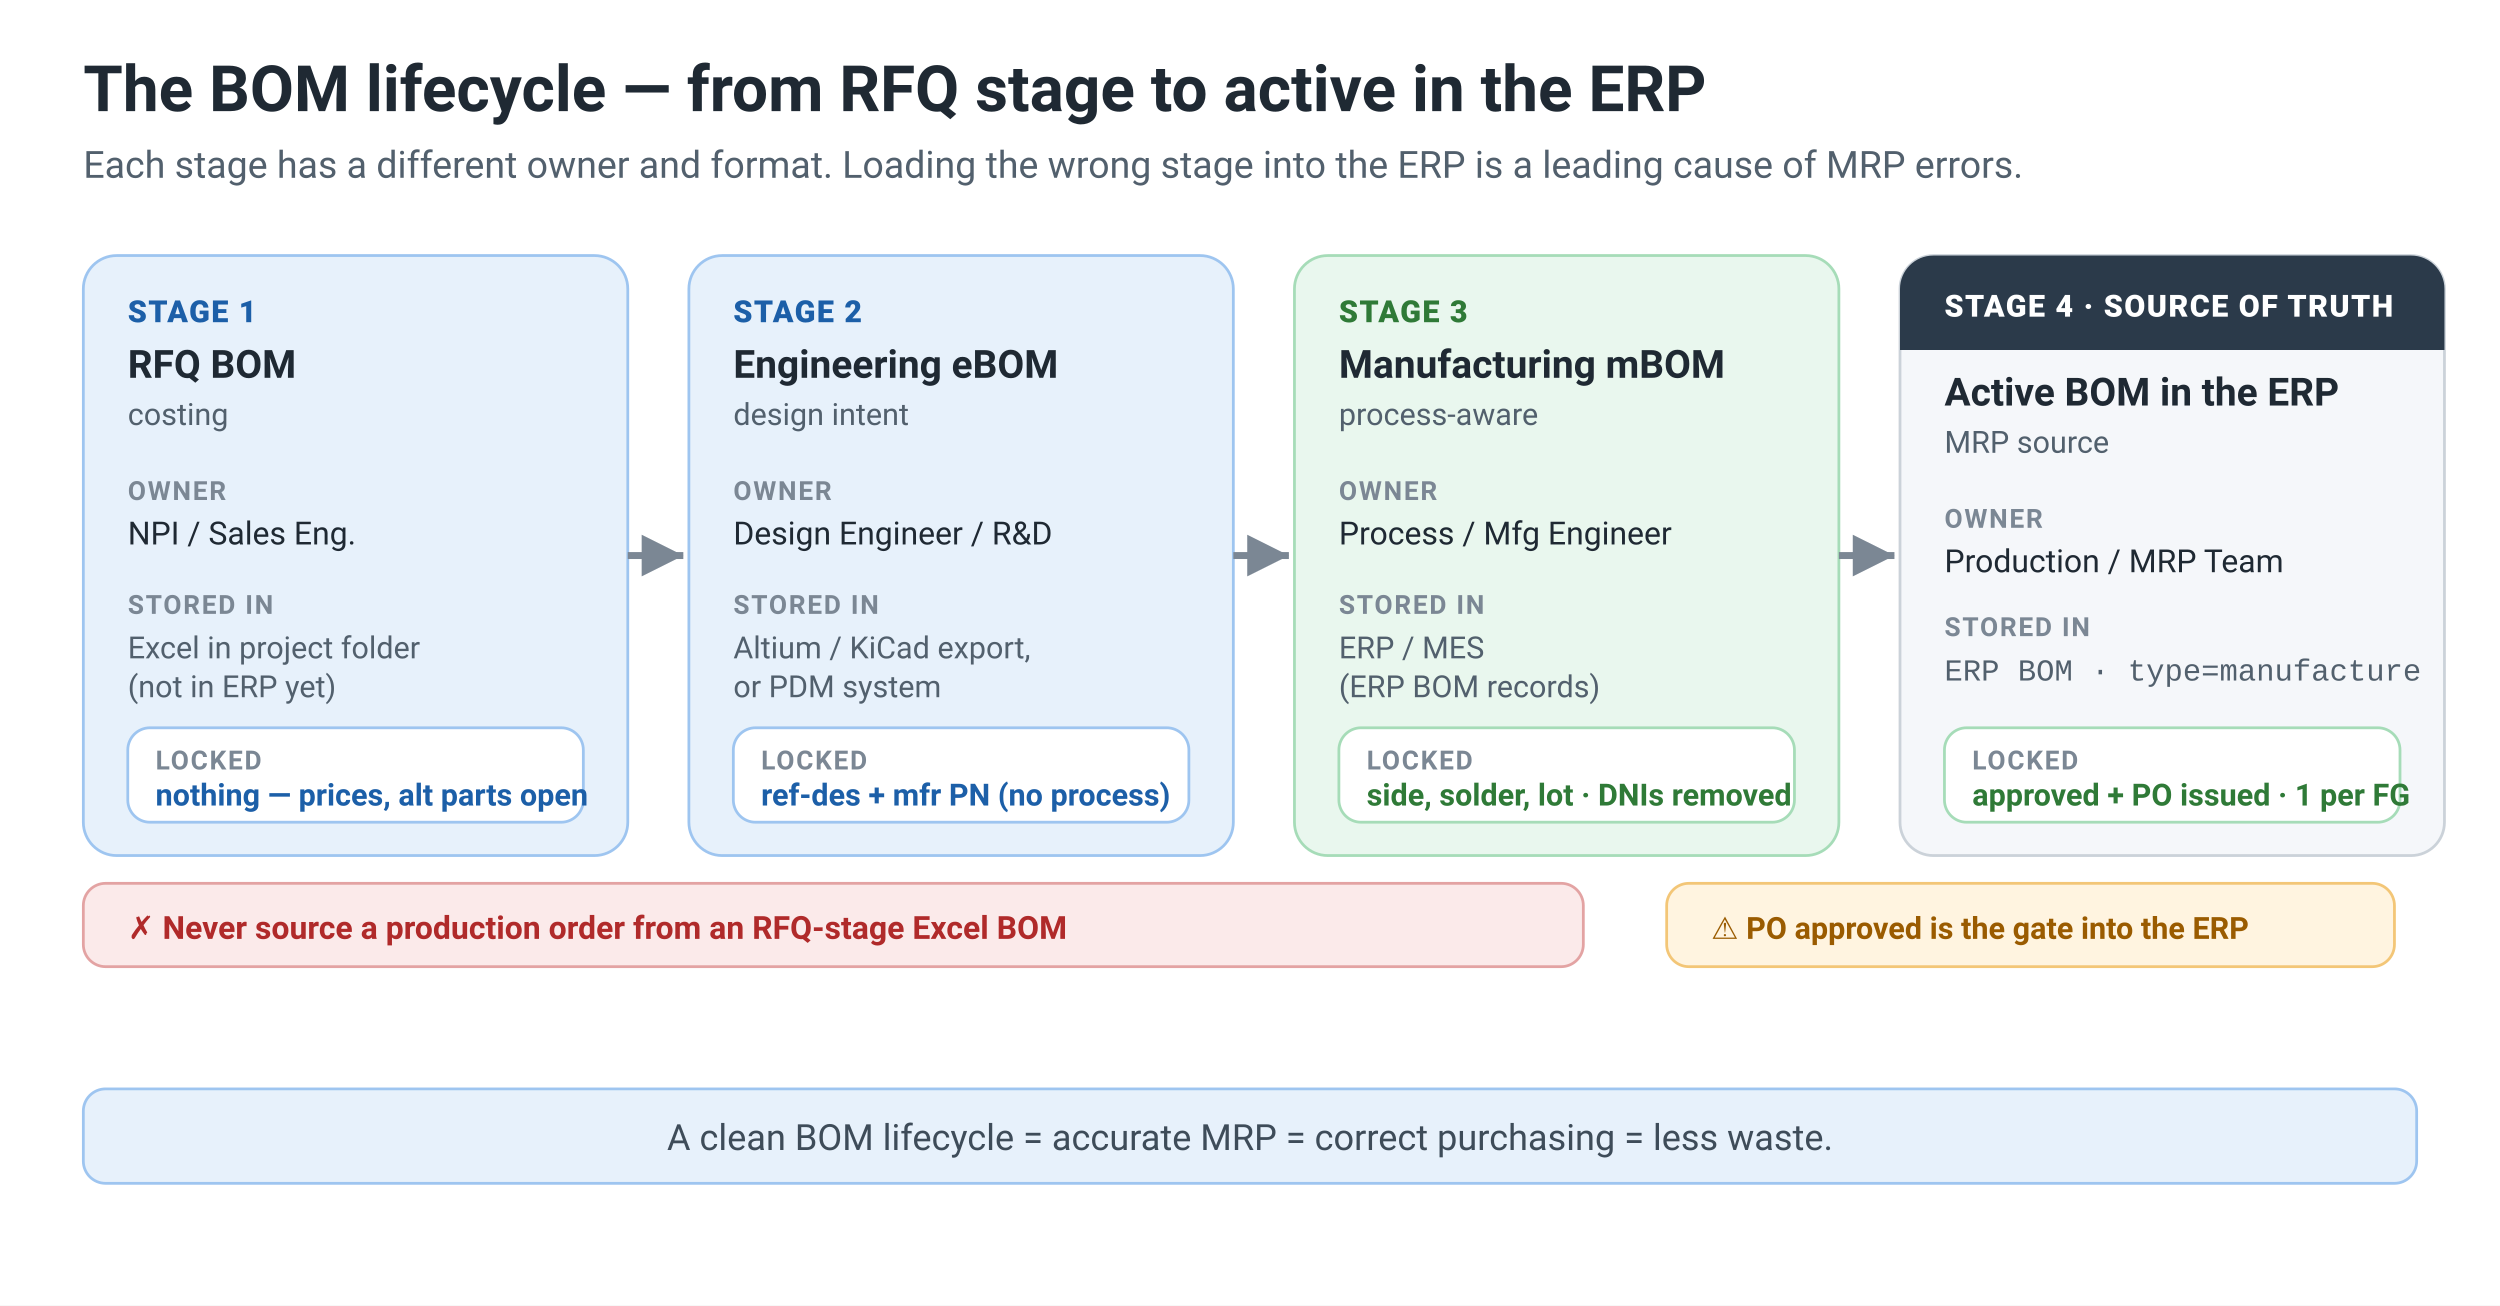
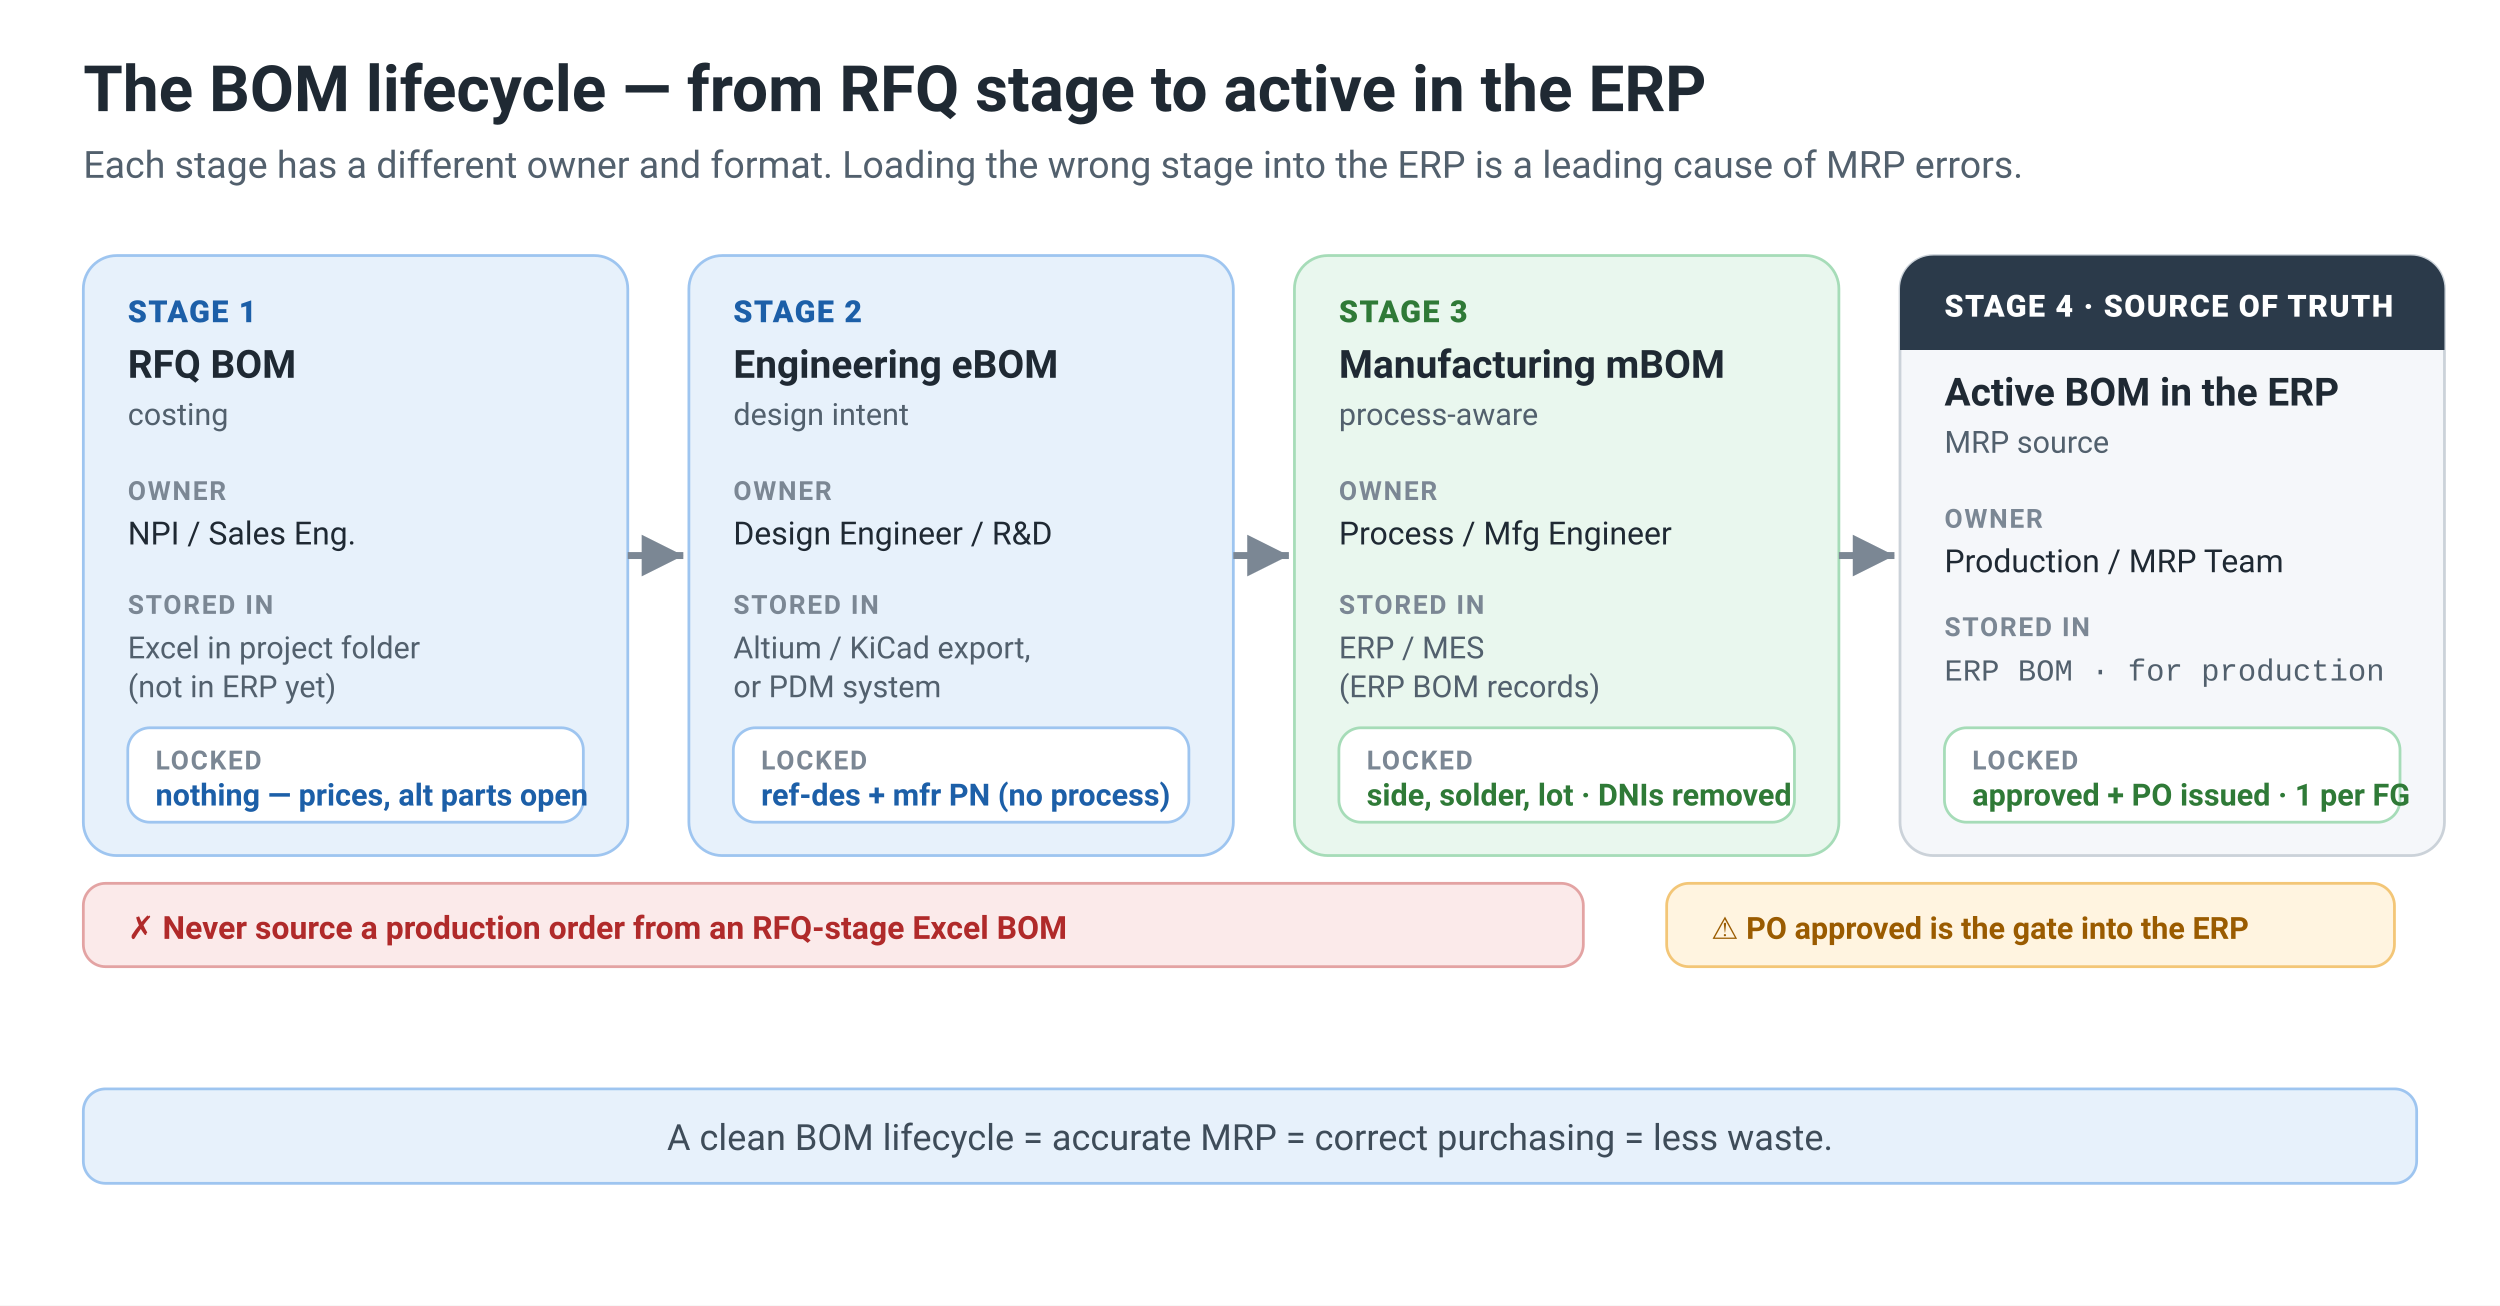
<svg xmlns="http://www.w3.org/2000/svg" viewBox="0 0 900 470" width="900" height="470" role="img" aria-label="A BOM moves through four stages — RFQ costing BOM, engineering eBOM, manufacturing mBOM, then the active BOM in the ERP — each with a different owner, store, and what gets locked">
  <style>
    text{font-family:'Segoe UI',Roboto,'Helvetica Neue',Arial,sans-serif}
    .title{font-size:23px;font-weight:700;fill:#1f2933}
    .sub{font-size:13.5px;fill:#52606d}
    .stg{font-size:14px;font-weight:700;fill:#1f2933}
    .num{font-size:11px;font-weight:800;letter-spacing:.5px}
    .lbl{font-size:9.5px;font-weight:700;letter-spacing:.6px;fill:#7b8794}
    .own{font-size:11.5px;fill:#1f2933}
    .store{font-size:11px;fill:#52606d}
    .lock{font-size:11px;font-weight:700}
    .mono{font-family:'SFMono-Regular',Consolas,'Liberation Mono',monospace;font-size:11px;fill:#52606d}
    .never{font-size:11.5px;font-weight:700;fill:#b02a2a}
    .foot{font-size:13px;fill:#3e4c59}
  </style>
  <rect width="900" height="470" fill="#ffffff" />
  <text x="30" y="40" class="title">The BOM lifecycle — from RFQ stage to active in the ERP</text>
  <text x="30" y="64" class="sub">Each stage has a different owner and format. Loading the wrong stage into the ERP is a leading cause of MRP errors.</text>
  <defs>
    <marker id="ag" markerWidth="10" markerHeight="10" refX="6" refY="3" orient="auto">
      <path d="M0,0 L6,3 L0,6 z" fill="#7b8794" />
    </marker>
  </defs>
  <rect x="30" y="92" width="196" height="216" rx="12" fill="#e7f1fb" stroke="#9ec5f0" />
  <text x="46" y="116" class="num" fill="#1c5fa8">STAGE 1</text>
  <text x="46" y="136" class="stg">RFQ BOM</text>
  <text x="46" y="153" class="store" fill="#1c5fa8">costing</text>
  <text x="46" y="180" class="lbl">OWNER</text>
  <text x="46" y="196" class="own">NPI / Sales Eng.</text>
  <text x="46" y="221" class="lbl">STORED IN</text>
  <text x="46" y="237" class="store">Excel in project folder</text>
  <text x="46" y="251" class="store">(not in ERP yet)</text>
  <rect x="46" y="262" width="164" height="34" rx="8" fill="#ffffff" stroke="#9ec5f0" />
  <text x="56" y="277" class="lbl" fill="#1c5fa8">LOCKED</text>
  <text x="56" y="290" class="lock" fill="#1c5fa8">nothing — prices, alt parts open</text>
  <rect x="248" y="92" width="196" height="216" rx="12" fill="#e7f1fb" stroke="#9ec5f0" />
  <text x="264" y="116" class="num" fill="#1c5fa8">STAGE 2</text>
  <text x="264" y="136" class="stg">Engineering eBOM</text>
  <text x="264" y="153" class="store" fill="#1c5fa8">design intent</text>
  <text x="264" y="180" class="lbl">OWNER</text>
  <text x="264" y="196" class="own">Design Engineer / R&amp;D</text>
  <text x="264" y="221" class="lbl">STORED IN</text>
  <text x="264" y="237" class="store">Altium / KiCad export,</text>
  <text x="264" y="251" class="store">or PDM system</text>
  <rect x="264" y="262" width="164" height="34" rx="8" fill="#ffffff" stroke="#9ec5f0" />
  <text x="274" y="277" class="lbl" fill="#1c5fa8">LOCKED</text>
  <text x="274" y="290" class="lock" fill="#1c5fa8">ref-des + mfr PN (no process)</text>
  <rect x="466" y="92" width="196" height="216" rx="12" fill="#e9f7ee" stroke="#a6dcb8" />
  <text x="482" y="116" class="num" fill="#2f7a37">STAGE 3</text>
  <text x="482" y="136" class="stg">Manufacturing mBOM</text>
  <text x="482" y="153" class="store" fill="#2f7a37">process-aware</text>
  <text x="482" y="180" class="lbl">OWNER</text>
  <text x="482" y="196" class="own">Process / Mfg Engineer</text>
  <text x="482" y="221" class="lbl">STORED IN</text>
  <text x="482" y="237" class="store">ERP / MES</text>
  <text x="482" y="251" class="store">(ERP BOM records)</text>
  <rect x="482" y="262" width="164" height="34" rx="8" fill="#ffffff" stroke="#a6dcb8" />
  <text x="492" y="277" class="lbl" fill="#2f7a37">LOCKED</text>
  <text x="492" y="290" class="lock" fill="#2f7a37">side, solder, lot · DNIs removed</text>
  <rect x="684" y="92" width="196" height="216" rx="12" fill="#f5f7fa" stroke="#cbd2d9" />
  <path d="M684 104 a12 12 0 0 1 12 -12 h172 a12 12 0 0 1 12 12 v22 h-196 z" fill="#2b3a4a" />
  <text x="700" y="114" class="num" fill="#ffffff">STAGE 4 · SOURCE OF TRUTH</text>
  <text x="700" y="146" class="stg">Active BOM in the ERP</text>
  <text x="700" y="163" class="store" fill="#2f7a37">MRP source</text>
  <text x="700" y="190" class="lbl">OWNER</text>
  <text x="700" y="206" class="own">Production / MRP Team</text>
  <text x="700" y="229" class="lbl">STORED IN</text>
-   <text x="700" y="245" class="mono">ERP BOM · type=manufacture</text>
+   <text x="700" y="245" class="mono">ERP BOM · for production</text>
  <rect x="700" y="262" width="164" height="34" rx="8" fill="#ffffff" stroke="#a6dcb8" />
  <text x="710" y="277" class="lbl" fill="#2f7a37">LOCKED</text>
  <text x="710" y="290" class="lock" fill="#2f7a37">approved + PO issued · 1 per FG</text>
  <path d="M226 200 L246 200" fill="none" stroke="#7b8794" stroke-width="2.5" marker-end="url(#ag)" />
  <path d="M444 200 L464 200" fill="none" stroke="#7b8794" stroke-width="2.5" marker-end="url(#ag)" />
  <path d="M662 200 L682 200" fill="none" stroke="#7b8794" stroke-width="2.5" marker-end="url(#ag)" />
  <rect x="600" y="318" width="262" height="30" rx="8" fill="#fff4e0" stroke="#f3c677" />
  <text x="616" y="338" class="lock" fill="#9a5b00">⚠ PO approved is the gate into the ERP</text>
  <rect x="30" y="318" width="540" height="30" rx="8" fill="#fbeaea" stroke="#e3a3a3" />
  <text x="46" y="338" class="never">✗ Never source a production order from an RFQ-stage Excel BOM</text>
  <rect x="30" y="392" width="840" height="34" rx="8" fill="#e7f1fb" stroke="#9ec5f0" />
  <text x="450" y="414" text-anchor="middle" class="foot">A clean BOM lifecycle = accurate MRP = correct purchasing = less waste.</text>
</svg>
